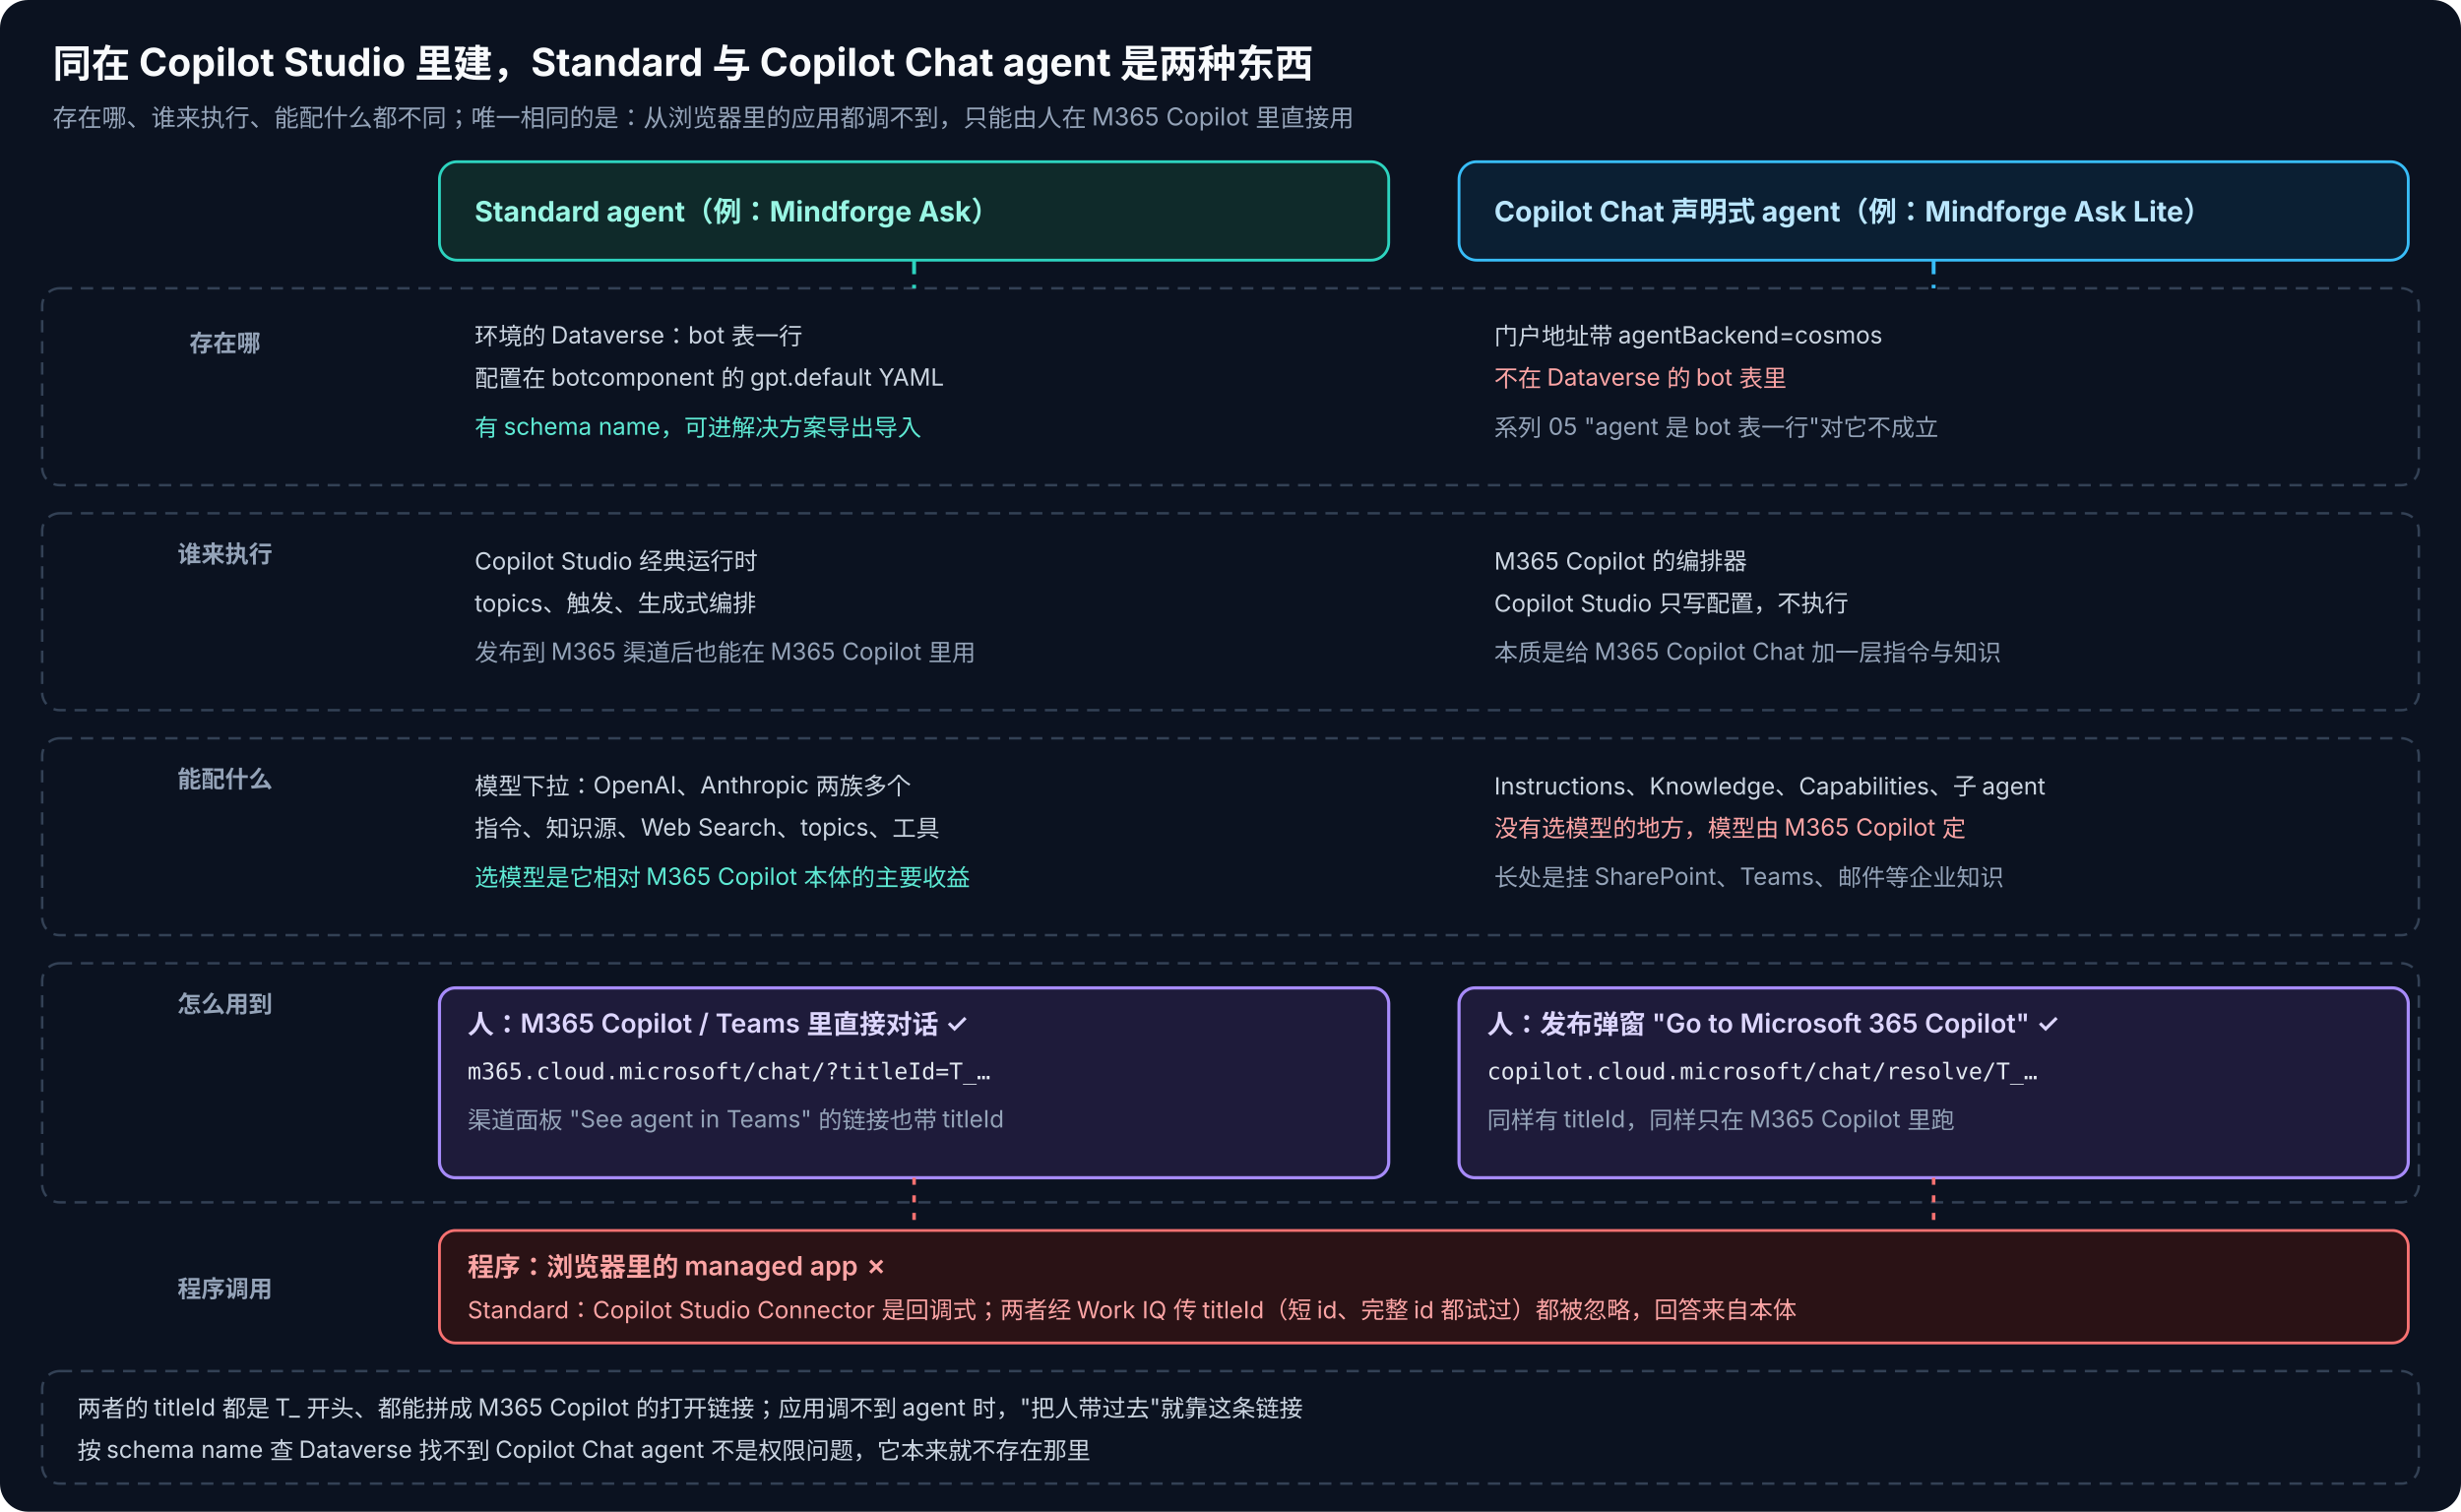
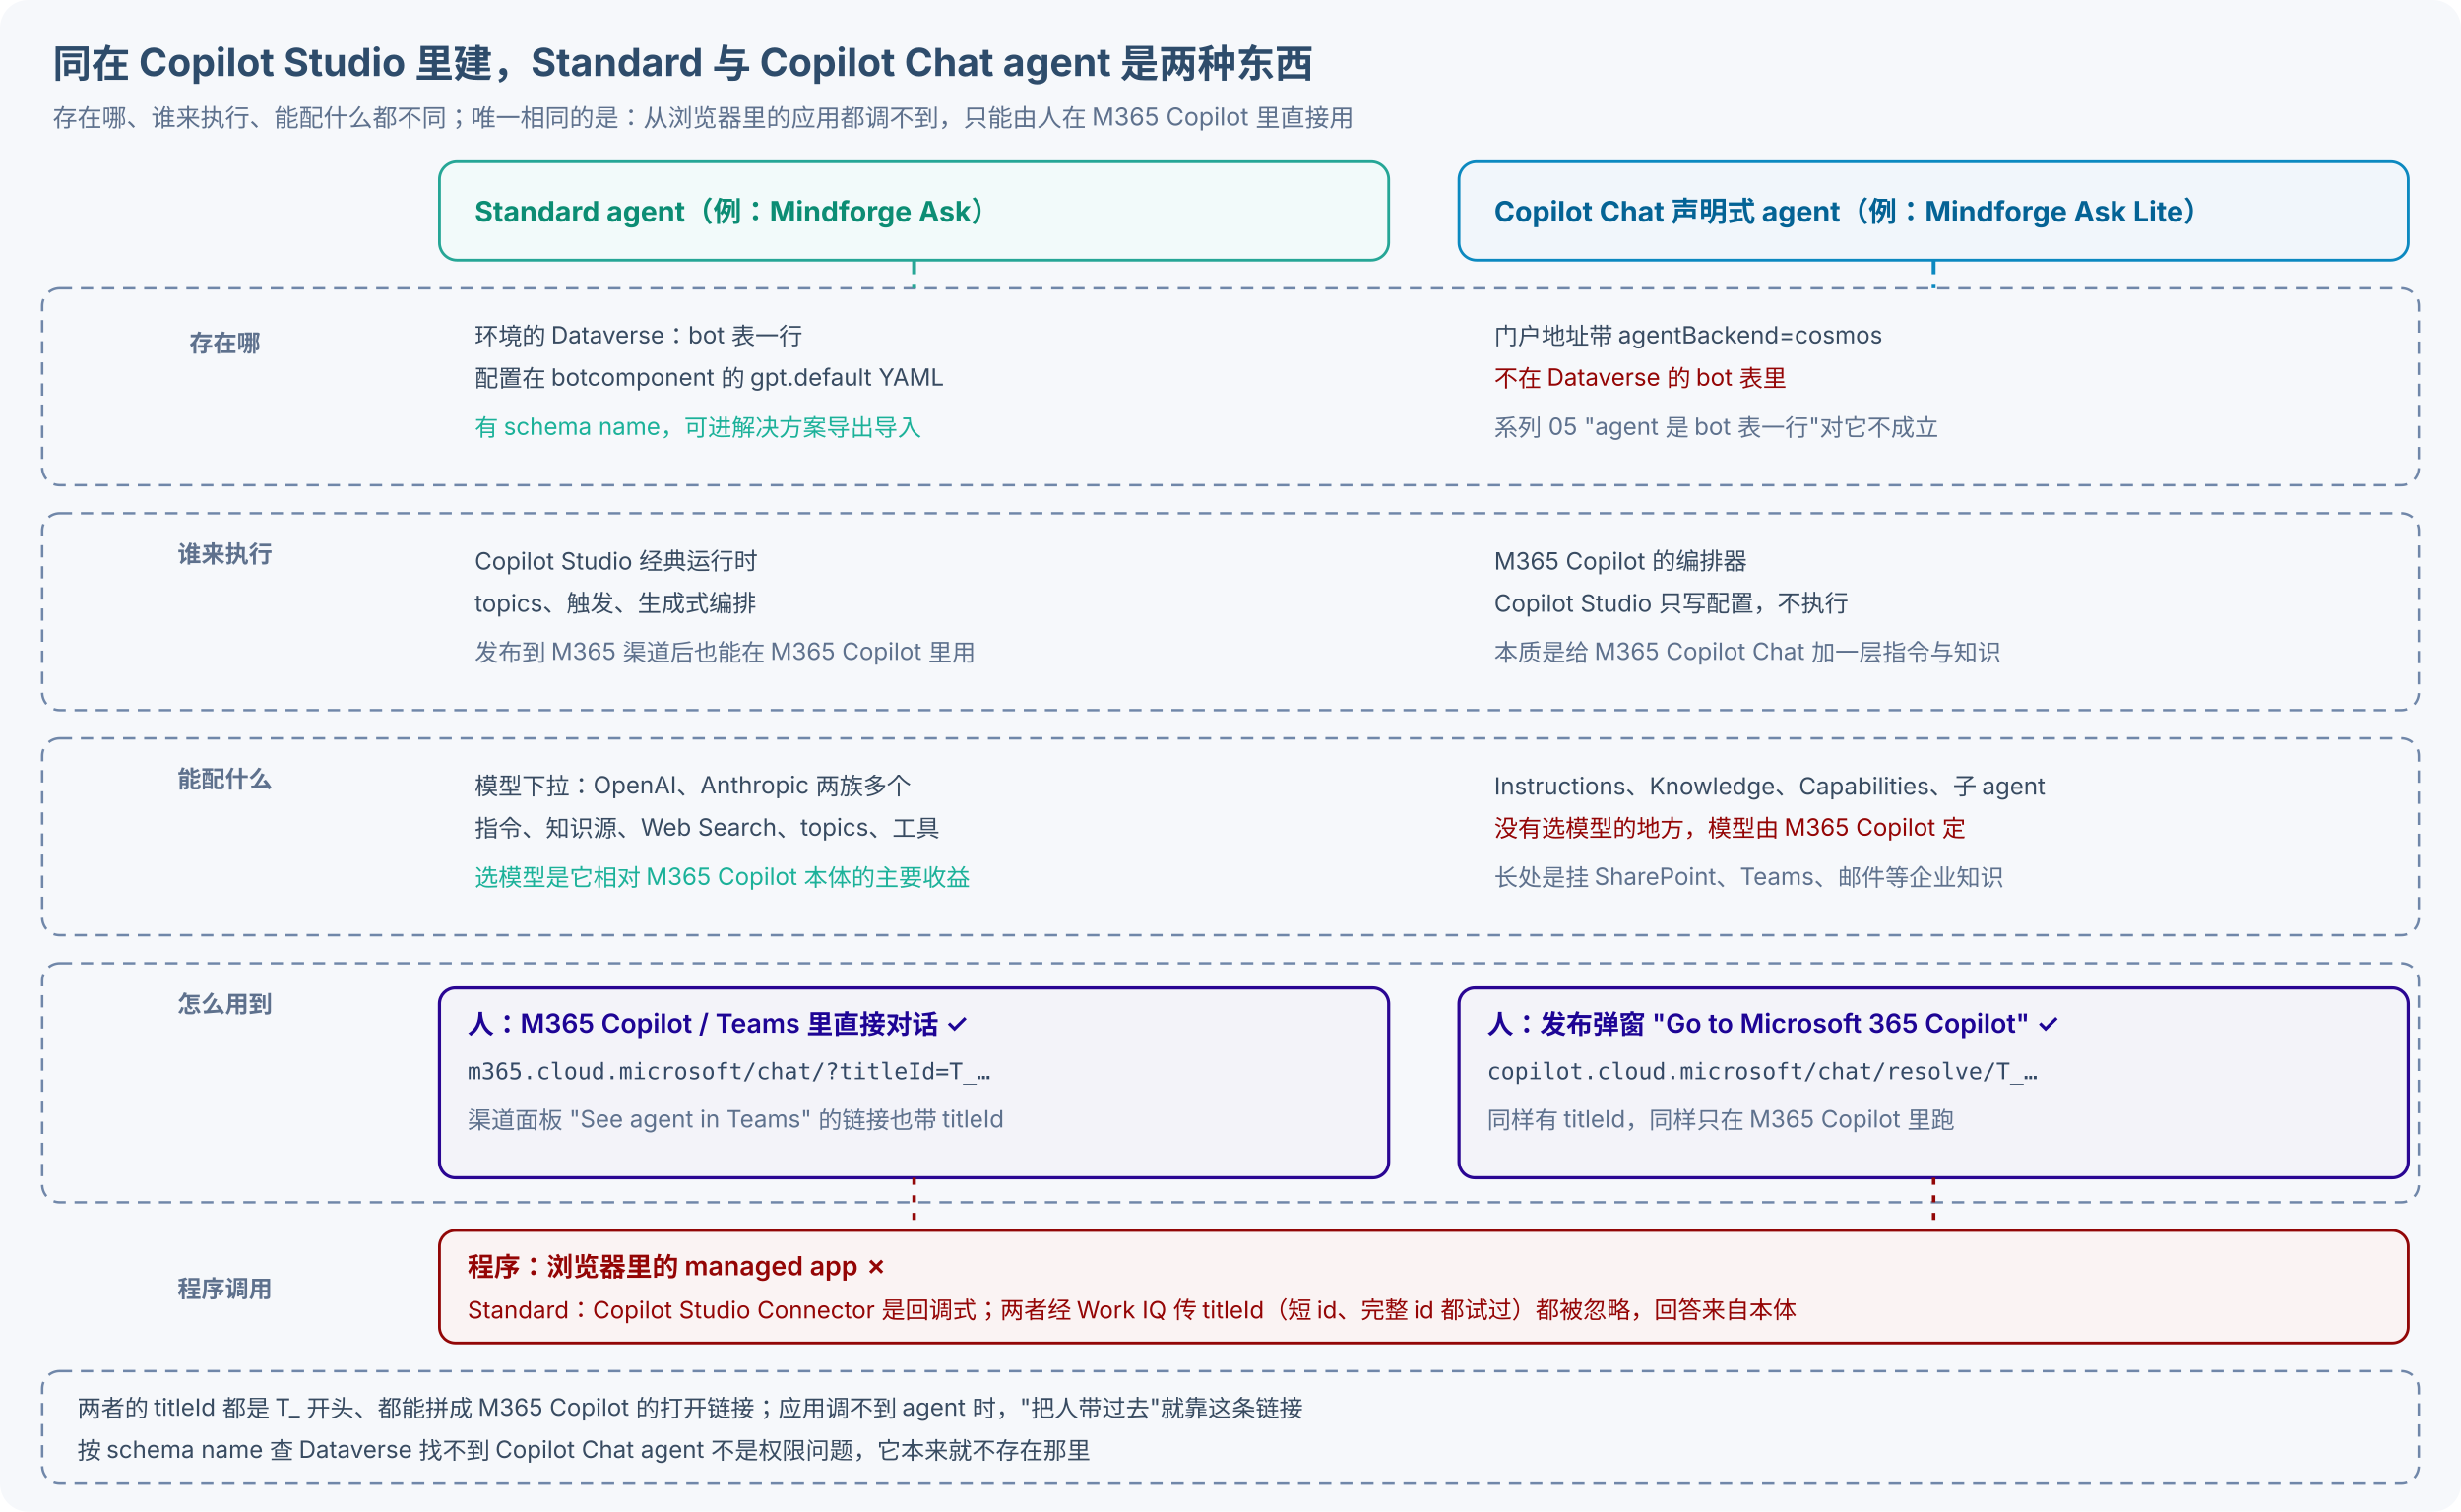
<svg xmlns="http://www.w3.org/2000/svg" viewBox="0 0 1400 860" width="1400" height="860" font-family="-apple-system, 'PingFang SC', 'Microsoft YaHei', 'Segoe UI', sans-serif">
  <defs>
    <style>
-       .bg { fill: #0b1220; }
-       .zone { fill: none; stroke: #334155; stroke-width: 1.4; stroke-dasharray: 7 5; }
-       .zt { fill: #94a3b8; font-size: 14px; font-weight: 600; letter-spacing: 1px; }
-       .cardT { fill: #0f2a2a; stroke: #2dd4bf; stroke-width: 1.6; }
-       .cardS { fill: #0b1f33; stroke: #38bdf8; stroke-width: 1.6; }
-       .cardM { fill: #1e1b3a; stroke: #a78bfa; stroke-width: 1.8; }
-       .bad { fill: #2a1215; stroke: #f87171; stroke-width: 1.6; }
-       .h { fill: #e2e8f0; font-size: 15px; font-weight: 600; }
-       .hT { fill: #99f6e4; font-size: 16px; font-weight: 700; }
-       .hS { fill: #bae6fd; font-size: 16px; font-weight: 700; }
-       .hM { fill: #ddd6fe; font-size: 15px; font-weight: 600; }
-       .hR { fill: #fca5a5; font-size: 15px; font-weight: 600; }
-       .t { fill: #cbd5e1; font-size: 13.5px; }
-       .tG { fill: #94a3b8; font-size: 13.5px; }
-       .tT { fill: #5eead4; font-size: 13.5px; }
-       .tS { fill: #7dd3fc; font-size: 13.5px; }
-       .tR { fill: #fca5a5; font-size: 13.5px; }
-       .tM { fill: #c4b5fd; font-size: 13.5px; }
-       .m { fill: #e2e8f0; font-size: 13px; font-family: Menlo, Consolas, monospace; }
-       .lab { fill: #94a3b8; font-size: 13.5px; font-weight: 600; text-anchor: middle; }
-       .title { fill: #f8fafc; font-size: 22px; font-weight: 700; }
-       .sub { fill: #94a3b8; font-size: 14px; }
-       .fT { stroke: #2dd4bf; stroke-width: 2.2; fill: none; stroke-dasharray: 8 6; animation: dash 1.3s linear infinite; }
-       .fS { stroke: #38bdf8; stroke-width: 2.2; fill: none; stroke-dasharray: 8 6; animation: dash 1.3s linear infinite; }
-       .fR { stroke: #f87171; stroke-width: 2; fill: none; stroke-dasharray: 4 6; }
-       .lg { fill: #cbd5e1; font-size: 13.5px; }
+       .bg { fill: #f6f8fb; }
+       .zone { fill: none; stroke: #7087a9; stroke-width: 1.4; stroke-dasharray: 7 5; }
+       .zt { fill: #5e718d; font-size: 14px; font-weight: 600; letter-spacing: 1px; }
+       .cardT { fill: #f2fafa; stroke: #26a696; stroke-width: 1.6; }
+       .cardS { fill: #f1f6fb; stroke: #0c89c0; stroke-width: 1.6; }
+       .cardM { fill: #f3f3f9; stroke: #2a0693; stroke-width: 1.8; }
+       .bad { fill: #faf3f3; stroke: #920707; stroke-width: 1.6; }
+       .h { fill: #344965; font-size: 15px; font-weight: 600; }
+       .hT { fill: #0c8d74; font-size: 16px; font-weight: 700; }
+       .hS { fill: #046395; font-size: 16px; font-weight: 700; }
+       .hM { fill: #1d0495; font-size: 15px; font-weight: 600; }
+       .hR { fill: #940505; font-size: 15px; font-weight: 600; }
+       .t { fill: #384b61; font-size: 13.5px; }
+       .tG { fill: #5e718d; font-size: 13.5px; }
+       .tT { fill: #1bb199; font-size: 13.5px; }
+       .tS { fill: #036696; font-size: 13.5px; }
+       .tR { fill: #940505; font-size: 13.5px; }
+       .tM { fill: #220495; font-size: 13.5px; }
+       .m { fill: #344965; font-size: 13px; font-family: Menlo, Consolas, monospace; }
+       .lab { fill: #5e718d; font-size: 13.5px; font-weight: 600; text-anchor: middle; }
+       .title { fill: #2e4c6b; font-size: 22px; font-weight: 700; }
+       .sub { fill: #5e718d; font-size: 14px; }
+       .fT { stroke: #26a696; stroke-width: 2.2; fill: none; stroke-dasharray: 8 6; animation: dash 1.3s linear infinite; }
+       .fS { stroke: #0c89c0; stroke-width: 2.2; fill: none; stroke-dasharray: 8 6; animation: dash 1.3s linear infinite; }
+       .fR { stroke: #920707; stroke-width: 2; fill: none; stroke-dasharray: 4 6; }
+       .lg { fill: #384b61; font-size: 13.5px; }
      @keyframes dash { to { stroke-dashoffset: -28; } }
    </style>
  </defs>
  <rect class="bg" width="1400" height="860" rx="16" />
  <text class="title" x="30" y="44">同在 Copilot Studio 里建，Standard 与 Copilot Chat agent 是两种东西</text>
  <text class="sub" x="30" y="72">存在哪、谁来执行、能配什么都不同；唯一相同的是：从浏览器里的应用都调不到，只能由人在 M365 Copilot 里直接用</text>
  <rect class="cardT" x="250" y="92" width="540" height="56" rx="10" />
  <text class="hT" x="270" y="126">Standard agent（例：Mindforge Ask）</text>
  <rect class="cardS" x="830" y="92" width="540" height="56" rx="10" />
  <text class="hS" x="850" y="126">Copilot Chat 声明式 agent（例：Mindforge Ask Lite）</text>
  <text class="lab" x="128" y="200">存在哪</text>
  <rect class="zone" x="24" y="164" width="1352" height="112" rx="10" />
  <text class="t" x="270" y="196">环境的 Dataverse：bot 表一行</text>
  <text class="t" x="270" y="220">配置在 botcomponent 的 gpt.default YAML</text>
  <text class="tT" x="270" y="248">有 schema name，可进解决方案导出导入</text>
  <text class="t" x="850" y="196">门户地址带 agentBackend=cosmos</text>
  <text class="tR" x="850" y="220">不在 Dataverse 的 bot 表里</text>
  <text class="tG" x="850" y="248">系列 05 "agent 是 bot 表一行"对它不成立</text>
  <text class="lab" x="128" y="320">谁来执行</text>
  <rect class="zone" x="24" y="292" width="1352" height="112" rx="10" />
  <text class="t" x="270" y="324">Copilot Studio 经典运行时</text>
  <text class="t" x="270" y="348">topics、触发、生成式编排</text>
  <text class="tG" x="270" y="376">发布到 M365 渠道后也能在 M365 Copilot 里用</text>
  <text class="t" x="850" y="324">M365 Copilot 的编排器</text>
  <text class="t" x="850" y="348">Copilot Studio 只写配置，不执行</text>
  <text class="tG" x="850" y="376">本质是给 M365 Copilot Chat 加一层指令与知识</text>
  <text class="lab" x="128" y="448">能配什么</text>
  <rect class="zone" x="24" y="420" width="1352" height="112" rx="10" />
  <text class="t" x="270" y="452">模型下拉：OpenAI、Anthropic 两族多个</text>
  <text class="t" x="270" y="476">指令、知识源、Web Search、topics、工具</text>
  <text class="tT" x="270" y="504">选模型是它相对 M365 Copilot 本体的主要收益</text>
  <text class="t" x="850" y="452">Instructions、Knowledge、Capabilities、子 agent</text>
  <text class="tR" x="850" y="476">没有选模型的地方，模型由 M365 Copilot 定</text>
  <text class="tG" x="850" y="504">长处是挂 SharePoint、Teams、邮件等企业知识</text>
  <text class="lab" x="128" y="576">怎么用到</text>
  <rect class="zone" x="24" y="548" width="1352" height="136" rx="10" />
  <rect class="cardM" x="250" y="562" width="540" height="108" rx="9" />
  <text class="hM" x="266" y="588">人：M365 Copilot / Teams 里直接对话 ✓</text>
  <text class="m" x="266" y="614">m365.cloud.microsoft/chat/?titleId=T_…</text>
  <text class="tG" x="266" y="642">渠道面板 "See agent in Teams" 的链接也带 titleId</text>
  <rect class="cardM" x="830" y="562" width="540" height="108" rx="9" />
  <text class="hM" x="846" y="588">人：发布弹窗 "Go to Microsoft 365 Copilot" ✓</text>
  <text class="m" x="846" y="614">copilot.cloud.microsoft/chat/resolve/T_…</text>
  <text class="tG" x="846" y="642">同样有 titleId，同样只在 M365 Copilot 里跑</text>
  <rect class="bad" x="250" y="700" width="1120" height="64" rx="9" />
  <text class="hR" x="266" y="726">程序：浏览器里的 managed app ✗</text>
  <text class="tR" x="266" y="750">Standard：Copilot Studio Connector 是回调式；两者经 Work IQ 传 titleId（短 id、完整 id 都试过）都被忽略，回答来自本体</text>
  <text class="lab" x="128" y="738">程序调用</text>
  <path class="fT" d="M520,148 L520,164" />
  <path class="fS" d="M1100,148 L1100,164" />
  <path class="fR" d="M520,670 L520,700" />
  <path class="fR" d="M1100,670 L1100,700" />
  <rect class="zone" x="24" y="780" width="1352" height="64" rx="10" />
  <text class="lg" x="44" y="806">两者的 titleId 都是 T_ 开头、都能拼成 M365 Copilot 的打开链接；应用调不到 agent 时，"把人带过去"就靠这条链接</text>
  <text class="lg" x="44" y="830">按 schema name 查 Dataverse 找不到 Copilot Chat agent 不是权限问题，它本来就不存在那里</text>
</svg>
